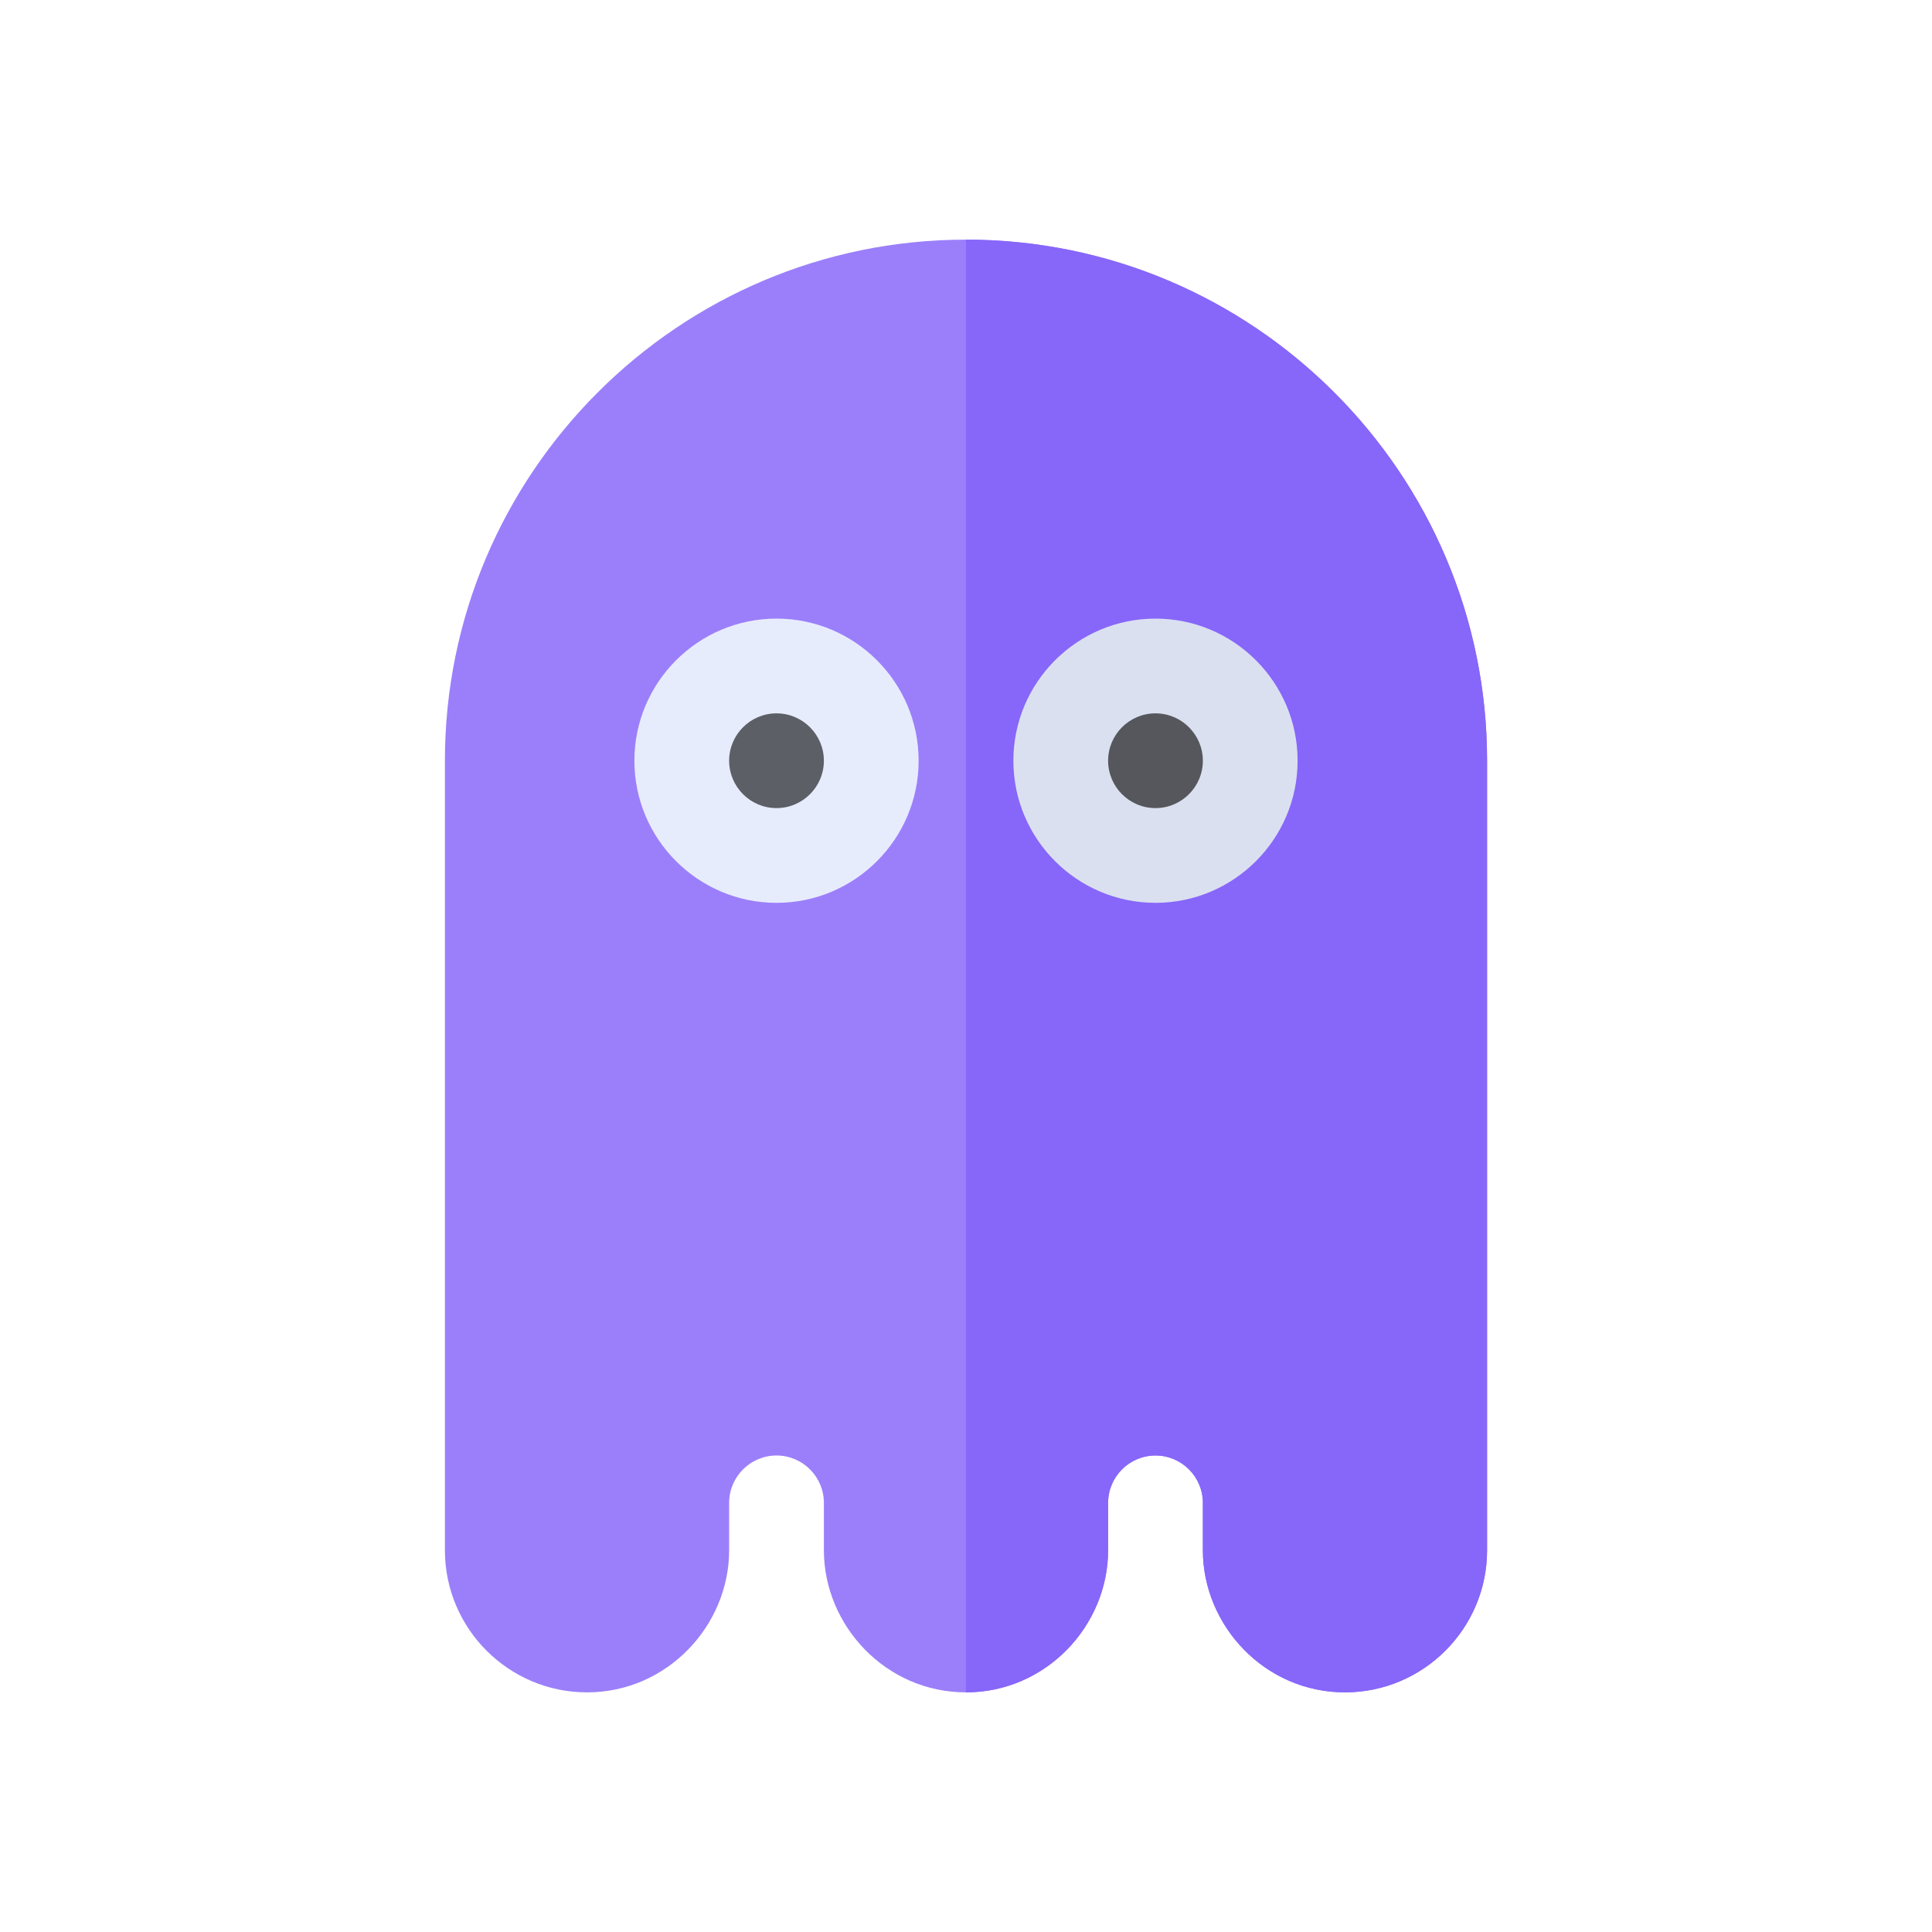
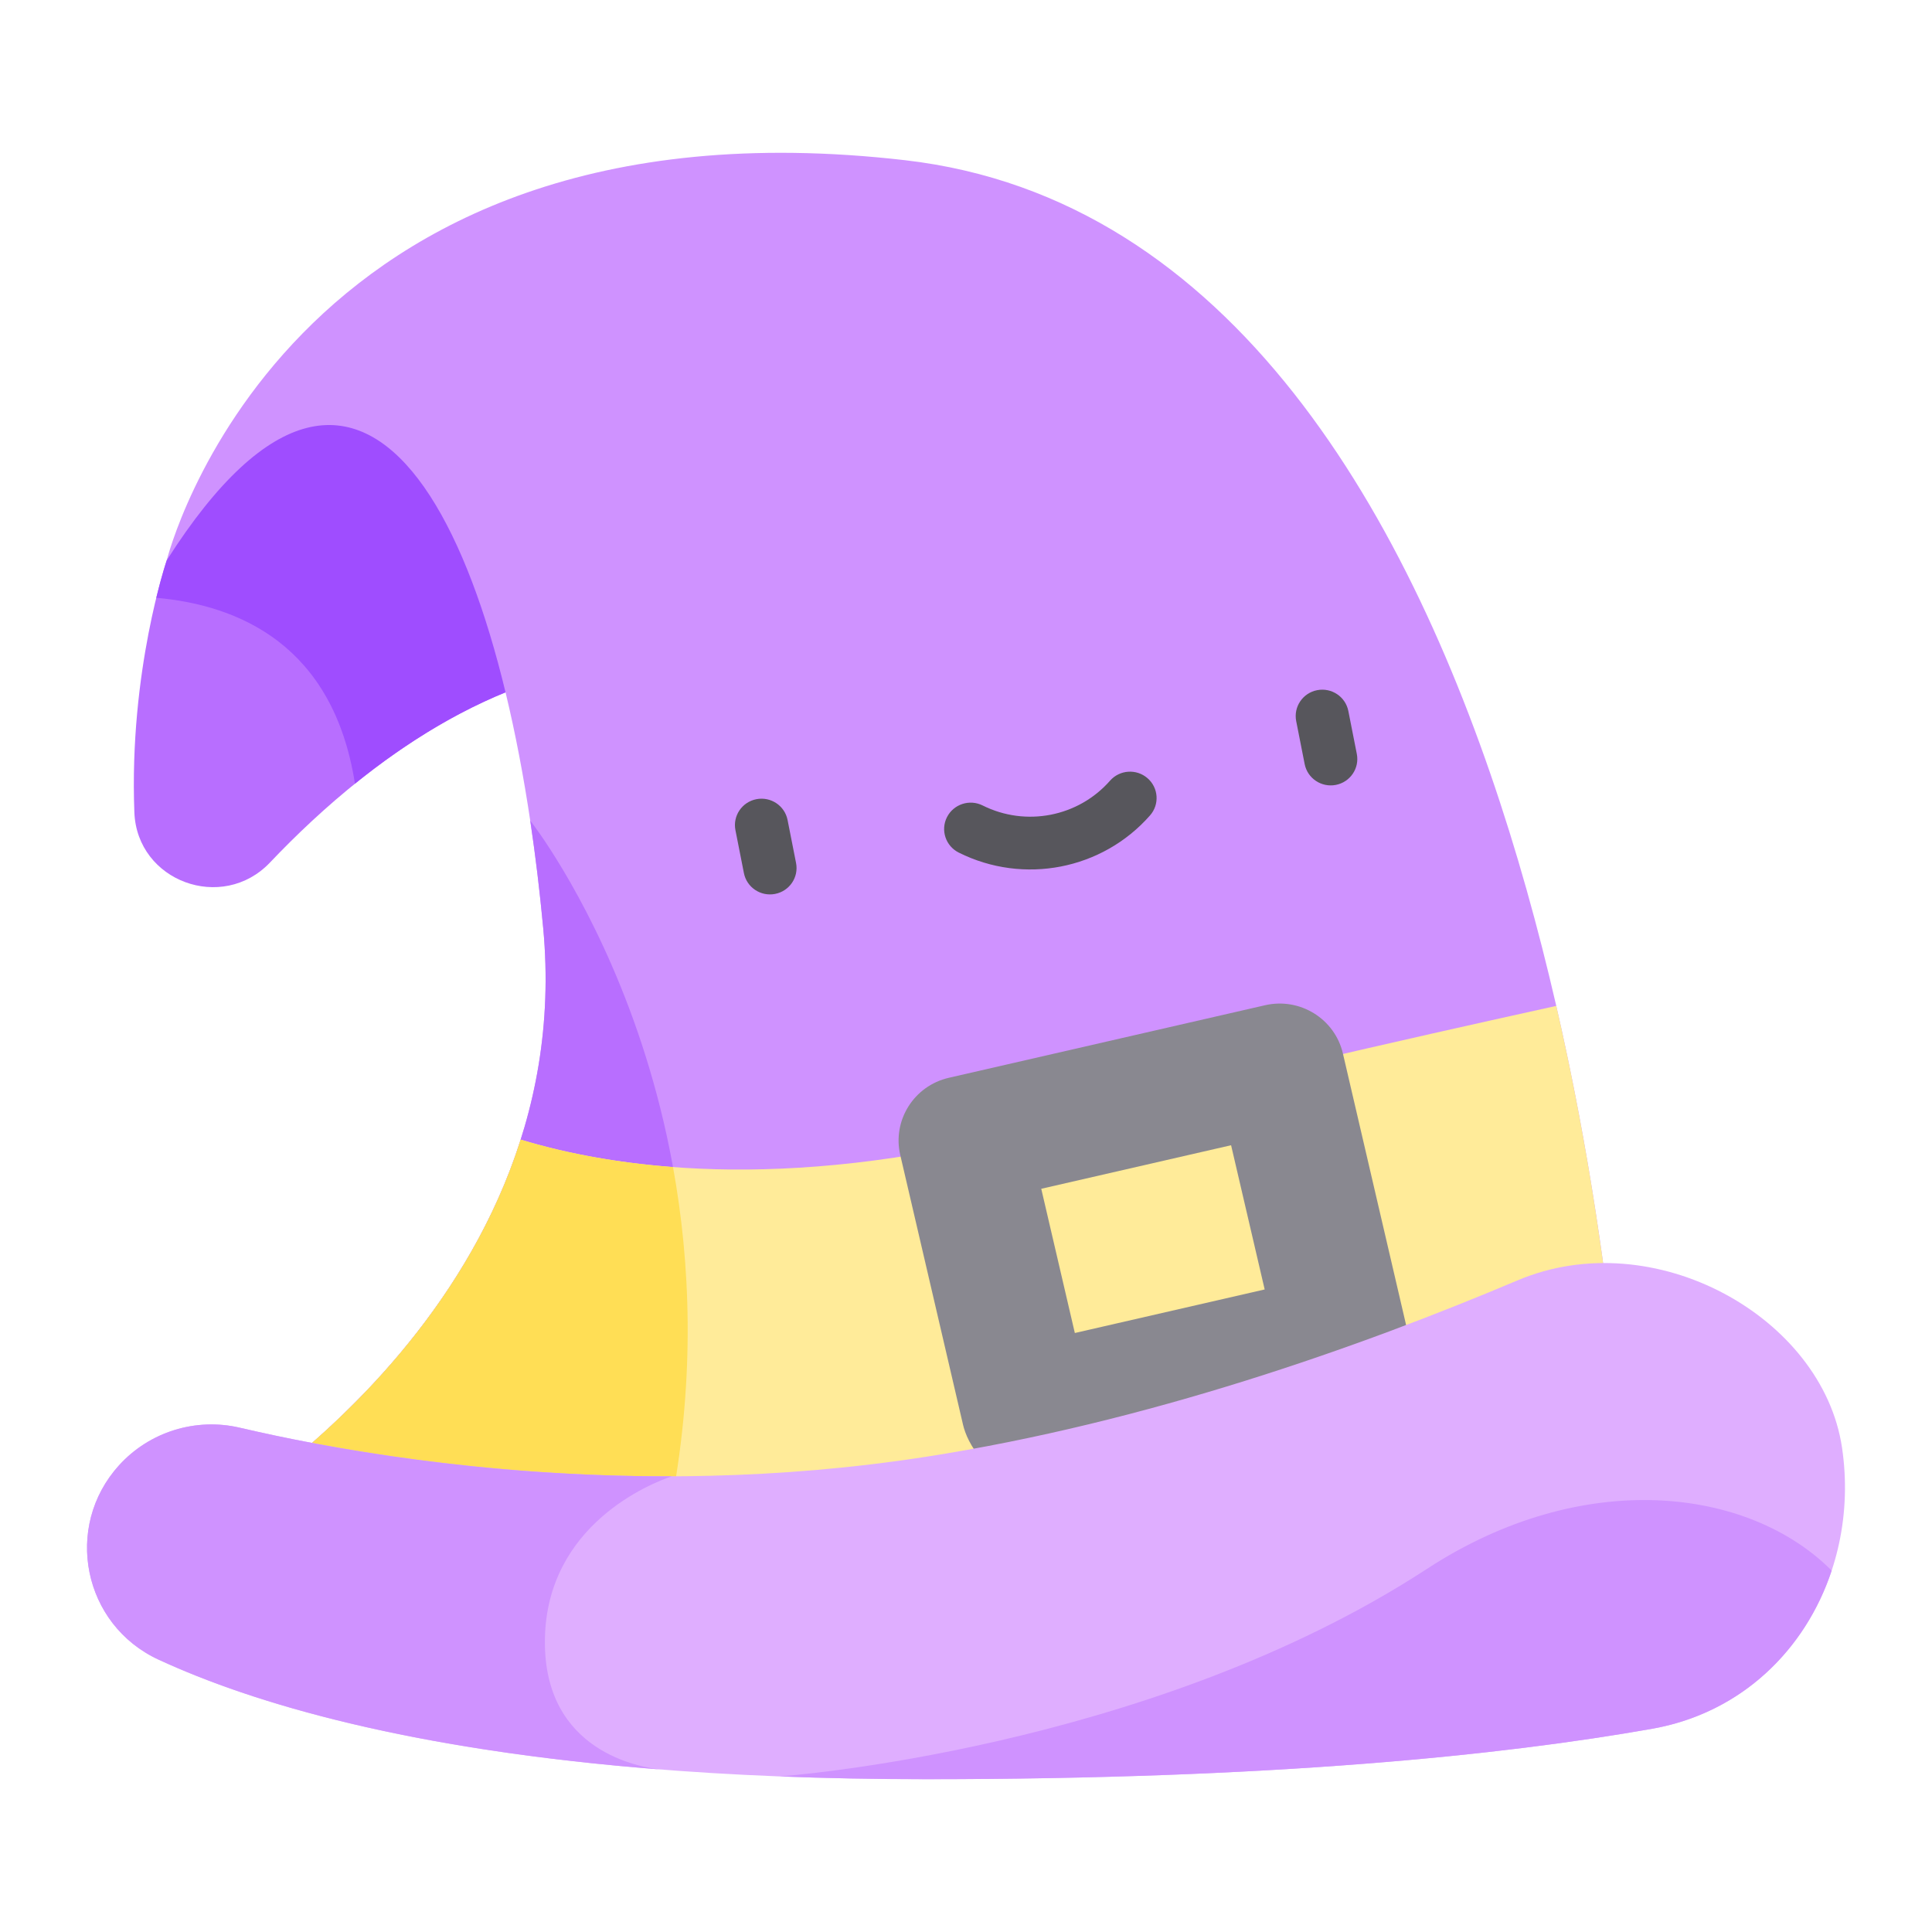
- <svg xmlns="http://www.w3.org/2000/svg" version="1.1" id="Capa_1" x="0px" y="0px" viewBox="0 0 511.999 511.999" style="enable-background:new 0 0 511.999 511.999;" xml:space="preserve">
-   <defs id="defs73" />
-   <g id="g2184" transform="matrix(0.7519276,0,0,0.7519276,282.1003,109.1827)">
-     <path id="path2" d="m -34.713,-60.746 c -101.261,0 -183.652,82.391 -183.652,183.652 0,103.987 0,170.478 0,278.261 0,27.619 22.468,50.087 50.087,50.087 28.325,0 50.087,-23.628 50.087,-50.087 v -16.696 c 0,-9.206 7.49,-16.696 16.696,-16.696 9.206,0 16.696,7.49 16.696,16.696 v 16.696 c 0,26.4 21.691,50.087 50.087,50.087 28.325,0 50.087,-23.628 50.087,-50.087 v -16.696 c 0,-9.206 7.49,-16.696 16.696,-16.696 9.206,0 16.696,7.49 16.696,16.696 v 16.696 c 0,26.4 21.691,50.087 50.087,50.087 27.619,0 50.087,-22.468 50.087,-50.087 0,-107.945 0,-174.011 0,-278.261 C 148.939,21.645 66.548,-60.746 -34.713,-60.746 Z" style="fill:#9b7ffa" />
-     <path id="path4" d="m 15.374,401.167 v -16.696 c 0,-9.206 7.49,-16.696 16.696,-16.696 9.206,0 16.696,7.49 16.696,16.696 v 16.696 c 0,26.4 21.69,50.087 50.087,50.087 27.619,0 50.087,-22.468 50.087,-50.087 0,-107.945 0,-174.012 0,-278.261 C 148.939,21.645 66.548,-60.746 -34.713,-60.746 V 451.254 c 28.325,0 50.087,-23.628 50.087,-50.087 z" style="fill:#8766fa" />
-     <path id="path6" d="m -101.496,172.993 c -27.619,0 -50.087,-22.468 -50.087,-50.087 0,-27.619 22.468,-50.087 50.087,-50.087 27.619,0 50.087,22.468 50.087,50.087 0,27.619 -22.468,50.087 -50.087,50.087 z" style="fill:#e7ecfd" />
-     <path id="path8" d="m -101.496,139.602 c -9.206,0 -16.696,-7.49 -16.696,-16.696 0,-9.206 7.49,-16.696 16.696,-16.696 9.206,0 16.696,7.49 16.696,16.696 0,9.206 -7.49,16.696 -16.696,16.696 z" style="fill:#5d5f66" />
-     <path id="path10" d="m 32.07,172.993 c -27.619,0 -50.087,-22.468 -50.087,-50.087 0,-27.619 22.468,-50.087 50.087,-50.087 27.619,0 50.087,22.468 50.087,50.087 0,27.619 -22.468,50.087 -50.087,50.087 z" style="fill:#dae0f0" />
-     <path id="path12" d="m 32.07,139.602 c -9.206,0 -16.696,-7.49 -16.696,-16.696 0,-9.206 7.49,-16.696 16.696,-16.696 9.206,0 16.696,7.49 16.696,16.696 0,9.206 -7.49,16.696 -16.696,16.696 z" style="fill:#55575c" />
-     <g id="g14" transform="translate(-290.7128,-60.74615)" />
-     <g id="g16" transform="translate(-290.7128,-60.74615)" />
-     <g id="g18" transform="translate(-290.7128,-60.74615)" />
-     <g id="g20" transform="translate(-290.7128,-60.74615)" />
-     <g id="g22" transform="translate(-290.7128,-60.74615)" />
-     <g id="g24" transform="translate(-290.7128,-60.74615)" />
-     <g id="g26" transform="translate(-290.7128,-60.74615)" />
-     <g id="g28" transform="translate(-290.7128,-60.74615)" />
-     <g id="g30" transform="translate(-290.7128,-60.74615)" />
-     <g id="g32" transform="translate(-290.7128,-60.74615)" />
-     <g id="g34" transform="translate(-290.7128,-60.74615)" />
-     <g id="g36" transform="translate(-290.7128,-60.74615)" />
-     <g id="g38" transform="translate(-290.7128,-60.74615)" />
-     <g id="g40" transform="translate(-290.7128,-60.74615)" />
-     <g id="g42" transform="translate(-290.7128,-60.74615)" />
+ <svg xmlns="http://www.w3.org/2000/svg" id="svg1512" version="1.1" width="511pt" viewBox="0 -17 511.999 511" height="511pt">
+   <defs id="defs1516" />
+   <g transform="matrix(0.9099103,0,0,0.9033274,23.06301,22.543)" id="g1534">
+     <path d="m 23.219,120.047 c 0,0 -11.016,32.5 -9.43,73.961 0.777,20.242 25.609,29.434 39.504,14.695 30.242,-32.078 80.641,-70.723 138.84,-55.781 -3.844,-3.844 -38.438,-98.66 -38.438,-98.66 0,0 -93.102,-17.062 -130.477,65.785 z m 0,0" fill="#b86eff" id="path1484" />
+     <path d="m 192.133,152.922 c -3.844,-3.844 -38.438,-98.66 -38.438,-98.66 0,0 -93.102,-17.062 -130.477,65.785 0,0 -1.359,4.012 -3.051,11 24.051,2.148 51.551,13.867 57.867,54.535 29.832,-24.27 69.695,-44.059 114.098,-32.66 z m 0,0" fill="#9f4dff" id="path1486" />
+     <path d="m 31.781,403.922 c 0,0 111.566,-62.738 101.086,-175.926 C 122.387,114.809 82.809,25.723 23.219,120.047 c 0,0 33.836,-138.371 214.996,-117.379 190.961,22.125 208.836,377.289 208.836,377.289 z m 0,0" fill="#cf92ff" id="path1488" />
+     <path d="m 129.082,196.406 c 1.523,10.219 2.785,20.793 3.785,31.59 10.48,113.188 -101.082,175.926 -101.082,175.926 l 138.57,-7.996 c 21.797,-119.02 -41.16,-199.375 -41.273,-199.52 z m 0,0" fill="#b86eff" id="path1490" />
+     <path d="m 31.781,403.922 415.27,-23.965 c 0,0 -2.938,-58.332 -19.137,-129.184 -45.77,10.141 -102.746,23.277 -155.172,36.805 -70.699,18.246 -119.824,10.57 -146.441,2.434 -23.281,73.848 -94.52,113.91 -94.52,113.91 z m 0,0" fill="#ffeb99" id="path1492" />
+     <path d="m 170.668,298.059 c -18.574,-1.414 -33.391,-4.691 -44.367,-8.047 -23.281,73.848 -94.52,113.91 -94.52,113.91 l 138.574,-7.996 c 6.723,-36.711 5.383,-69.734 0.312,-97.867 z m 0,0" fill="#ffde55" id="path1494" />
+     <path d="m 255.137,373.656 -18.285,-79.133 c -2.348,-10.164 3.988,-20.312 14.152,-22.66 l 92.102,-21.285 c 10.164,-2.352 20.312,3.988 22.664,14.152 l 18.285,79.129 c 2.348,10.168 -3.988,20.312 -14.152,22.664 l -92.102,21.285 c -15.797,3.719 -21.535,-9.27 -22.664,-14.152 z m 22.781,-69.23 9.781,42.312 55.289,-12.777 -9.781,-42.312 z m 0,0" fill="#898890" id="path1496" />
+     <path d="m 9.316,385.555 c 8.844,-9.828 22.332,-14.062 35.199,-11.031 35.48,8.367 113.129,22.105 199.793,8.531 64.348,-10.078 126.371,-32.176 172.305,-51.75 39.785,-16.957 88.844,10.754 94.516,48.996 5.672,38.242 -16.758,75.672 -55.273,82.539 -43.254,7.711 -110.492,14.797 -211.547,14.797 C 123.75,477.637 56.824,459.305 20.848,442.57 -1.188,432.324 -6.938,403.617 9.316,385.555 Z m 0,0" fill="#dfaeff" id="path1498" />
+     <path d="m 508.125,416.434 c -24.242,-24.523 -72.512,-30.305 -117.82,-0.531 -81.125,53.312 -188.562,60.918 -188.562,60.918 13.387,0.527 27.559,0.812 42.566,0.812 101.055,0 168.293,-7.086 211.547,-14.797 25.953,-4.629 44.602,-23.125 52.27,-46.402 z m 0,0" fill="#cf92ff" id="path1500" />
+     <g fill="#57565c" id="g1508">
+       <path d="m 363.715,185.941 c -4.191,0.82 -8.258,-1.914 -9.078,-6.105 l -2.469,-12.609 c -0.82,-4.191 1.91,-8.258 6.105,-9.078 4.195,-0.82 8.258,1.91 9.082,6.105 l 2.469,12.605 c 0.82,4.195 -1.914,8.262 -6.109,9.082 z m 0,0" id="path1502" />
+       <path d="m 200.398,217.922 c -4.195,0.824 -8.258,-1.91 -9.082,-6.105 l -2.469,-12.605 c -0.82,-4.195 1.914,-8.258 6.109,-9.082 4.191,-0.82 8.258,1.914 9.078,6.109 l 2.469,12.605 c 0.82,4.195 -1.91,8.258 -6.105,9.078 z m 0,0" id="path1504" />
+       <path d="m 283.613,209.883 c -9.828,1.922 -20.277,0.668 -29.723,-4.086 -3.816,-1.922 -5.355,-6.574 -3.434,-10.391 1.922,-3.816 6.574,-5.355 10.391,-3.434 12.582,6.332 27.836,3.348 37.098,-7.266 2.809,-3.219 7.695,-3.551 10.914,-0.738 3.223,2.812 3.555,7.699 0.742,10.918 -6.953,7.969 -16.16,13.07 -25.988,14.996 z m 0,0" id="path1506" />
+     </g>
+     <path d="m 133.355,436.711 c 0.434,-33.82 31.098,-45.934 36.93,-47.934 -55.078,0.156 -100.836,-8.375 -125.77,-14.254 -12.867,-3.035 -26.355,1.203 -35.199,11.031 -16.258,18.062 -10.504,46.77 11.531,57.016 27.441,12.766 72.898,26.457 146.422,32.238 -5.801,-0.574 -34.34,-5.074 -33.914,-38.098 z m 0,0" fill="#cf92ff" id="path1510" />
  </g>
</svg>
